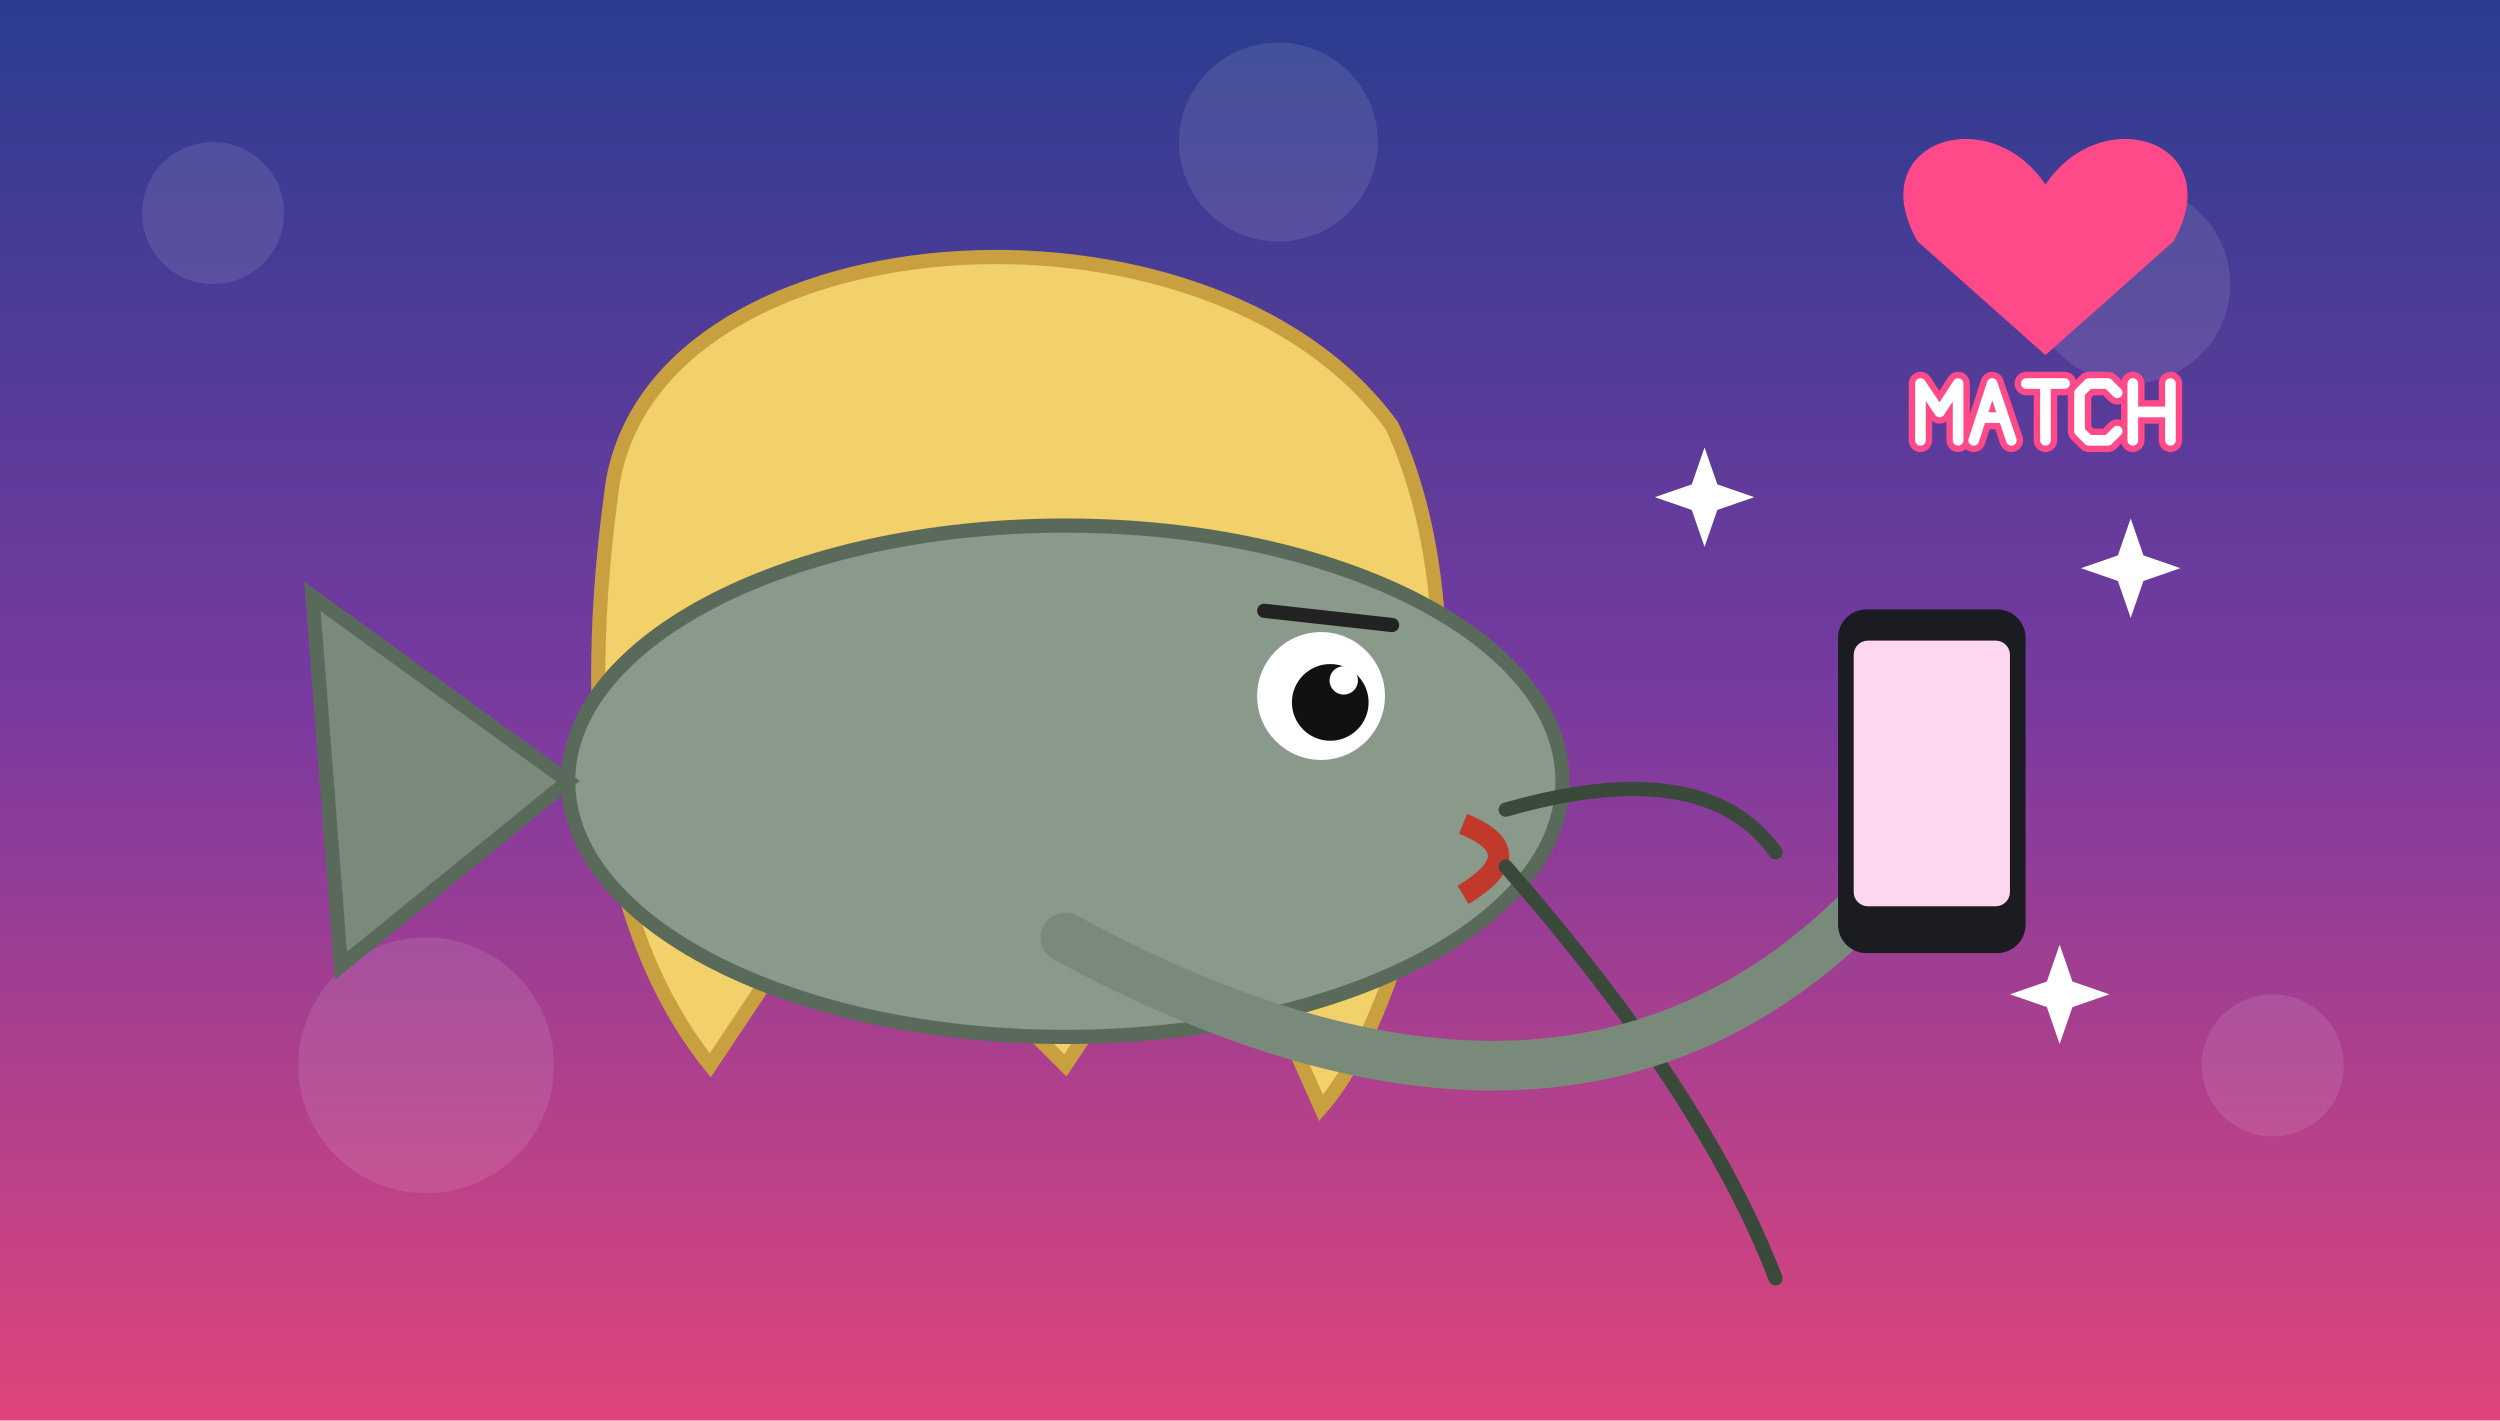
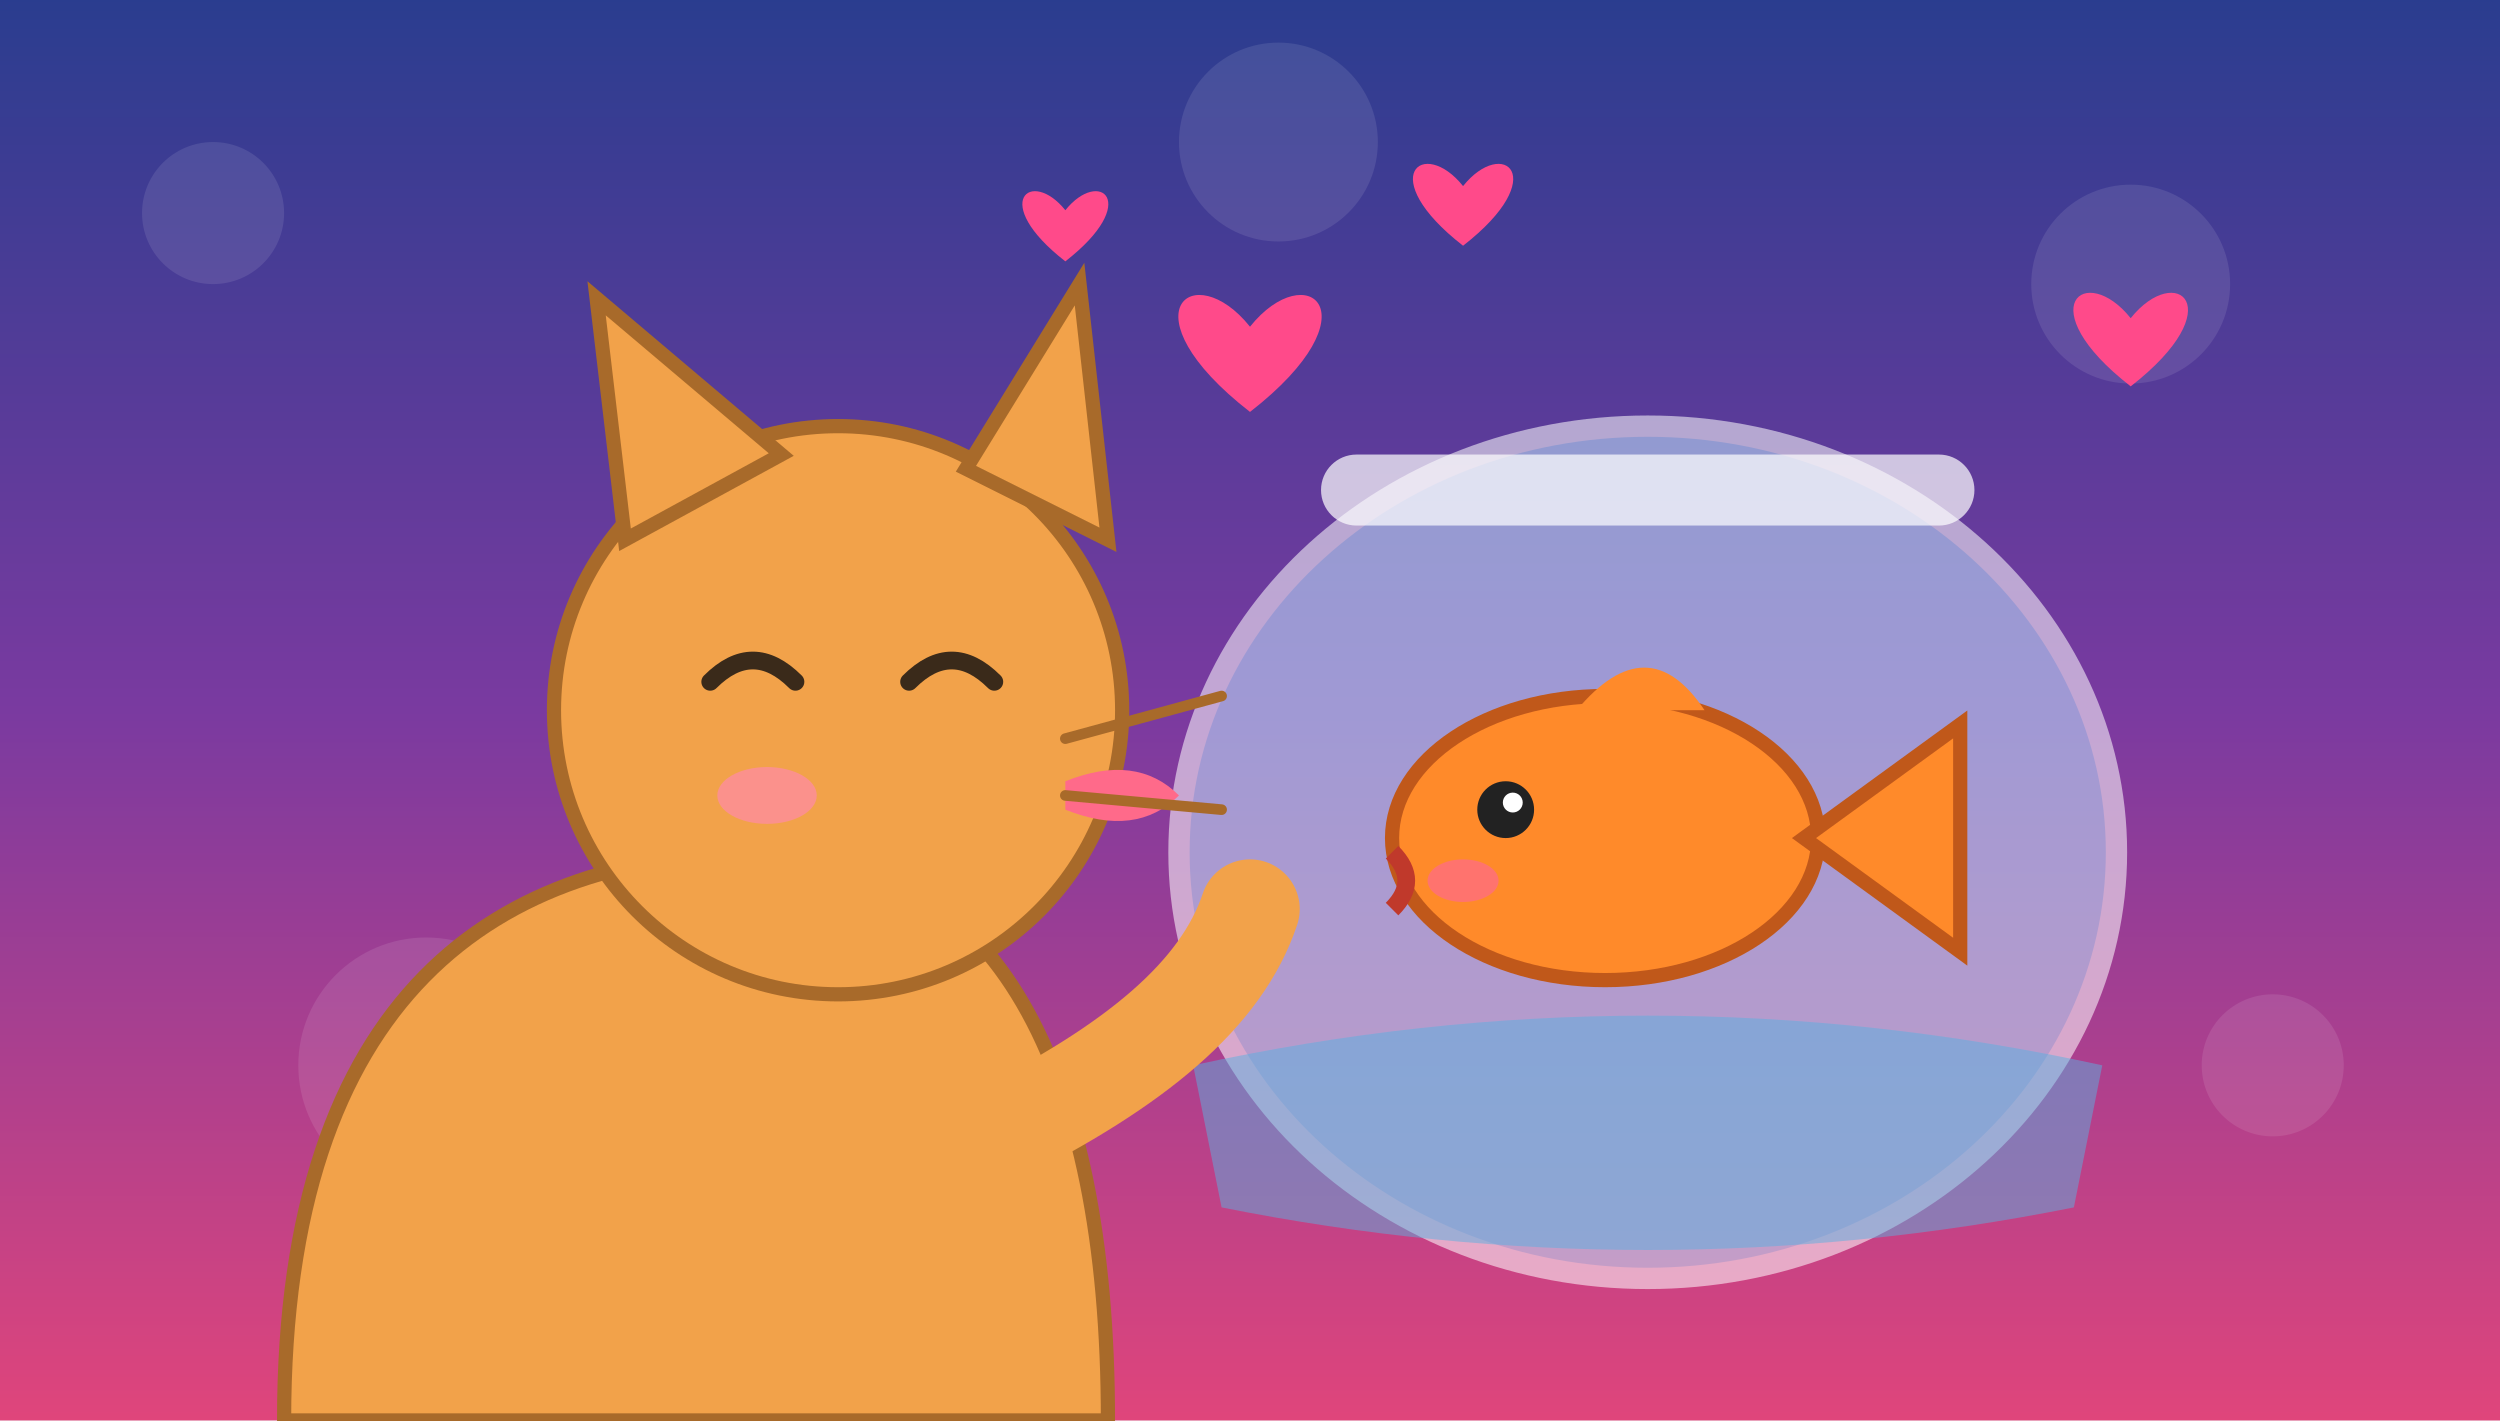
<svg xmlns="http://www.w3.org/2000/svg" viewBox="0 0 352 200" width="352" height="200">
  <defs>
    <linearGradient id="bg" x1="0" y1="0" x2="0" y2="1">
      <stop offset="0.00" stop-color="#2a3d8f" stop-opacity="1" />
      <stop offset="0.50" stop-color="#7a3aa0" stop-opacity="1" />
      <stop offset="1.00" stop-color="#e0457b" stop-opacity="1" />
    </linearGradient>
  </defs>
  <rect x="0" y="0" width="352" height="200" fill="url(#bg)" />
  <circle cx="30.0" cy="30.0" r="10.0" fill="#ffffff" opacity="0.1" />
  <circle cx="300.0" cy="40.0" r="14.0" fill="#ffffff" opacity="0.1" />
  <circle cx="60.0" cy="150.0" r="18.0" fill="#ffffff" opacity="0.1" />
  <circle cx="320.0" cy="150.0" r="10.0" fill="#ffffff" opacity="0.1" />
  <circle cx="180.0" cy="20.0" r="14.0" fill="#ffffff" opacity="0.1" />
  <circle cx="120.0" cy="80.0" r="18.0" fill="#ffffff" opacity="0.1" />
-   <path d="M86 70 C 90 30 170 24 196 60 C 210 90 200 140 186 156 L170 120 L150 150 L120 120 L100 150 C 84 130 82 100 86 70 Z" fill="#f2d06a" stroke="#c8a040" stroke-width="2" />
-   <ellipse cx="150.0" cy="110.0" rx="70.0" ry="36.0" fill="#8a9a8a" stroke="#5a6a5a" stroke-width="2" />
-   <polygon points="80.0,110.0 44.0,84.0 48.0,136.0" fill="#7a8a7a" stroke="#5a6a5a" stroke-width="2" />
-   <path d="M110 62 C 130 44 170 46 190 70 C 170 60 140 60 120 72 Z" fill="#f2d06a" />
-   <circle cx="186.0" cy="98.0" r="9.0" fill="#fff" />
-   <circle cx="187.3" cy="98.9" r="5.4" fill="#111" />
-   <circle cx="189.2" cy="95.8" r="2.0" fill="#fff" />
-   <path d="M178 86 L196 88" fill="none" stroke="#222" stroke-width="2" stroke-linecap="round" stroke-linejoin="round" />
-   <path d="M206 116 Q 216 120 206 126" fill="none" stroke="#c0392b" stroke-width="3" />
-   <path d="M212 114 Q 240 106 250 120" fill="none" stroke="#3a4a3a" stroke-width="2" stroke-linecap="round" stroke-linejoin="round" />
-   <path d="M212 122 Q 240 154 250 180" fill="none" stroke="#3a4a3a" stroke-width="2" stroke-linecap="round" stroke-linejoin="round" />
-   <path d="M150 132 Q 220 170 262 128" fill="none" stroke="#7a8a7a" stroke-width="7" stroke-linecap="round" stroke-linejoin="round" />
-   <rect x="258.8" y="85.8" width="26.4" height="48.4" fill="#1b1b22" rx="4" />
-   <rect x="261.0" y="90.2" width="22.0" height="37.4" fill="#ffd6f0" rx="2" />
-   <polygon points="240.0,63.0 241.8,68.2 247.0,70.0 241.8,71.8 240.0,77.0 238.2,71.8 233.0,70.0 238.2,68.2" fill="#ffffff" />
-   <polygon points="300.0,73.0 301.8,78.2 307.0,80.0 301.8,81.8 300.0,87.0 298.2,81.8 293.0,80.0 298.2,78.2" fill="#ffffff" />
-   <polygon points="290.0,133.0 291.8,138.2 297.0,140.0 291.8,141.8 290.0,147.0 288.2,141.8 283.0,140.0 288.2,138.2" fill="#ffffff" />
-   <path d="M288 26 C 280 14 262 20 270 34 L288 50 L306 34 C 314 20 296 14 288 26 Z" fill="#ff4a8a" />
-   <path d="M270.4 62.0 L270.4 54.0 L273.1 58.0 L275.7 54.0 L275.7 62.0 M277.9 62.0 L280.5 54.0 L283.2 62.0 M279.2 58.8 L281.9 58.8 M285.3 54.0 L290.7 54.0 M288.0 54.0 L288.0 62.0 M298.1 55.3 L296.8 54.0 L294.1 54.0 L292.8 55.3 L292.8 60.7 L294.1 62.0 L296.8 62.0 L298.1 60.7 M300.3 54.0 L300.3 62.0 M305.6 54.0 L305.6 62.0 M300.3 58.0 L305.6 58.0 " fill="none" stroke="#ff4a8a" stroke-width="3.3" stroke-linecap="round" stroke-linejoin="round" />
-   <path d="M270.4 62.0 L270.4 54.0 L273.1 58.0 L275.7 54.0 L275.7 62.0 M277.9 62.0 L280.5 54.0 L283.2 62.0 M279.2 58.8 L281.9 58.8 M285.3 54.0 L290.7 54.0 M288.0 54.0 L288.0 62.0 M298.1 55.3 L296.8 54.0 L294.1 54.0 L292.8 55.3 L292.8 60.7 L294.1 62.0 L296.8 62.0 L298.1 60.7 M300.3 54.0 L300.3 62.0 M305.6 54.0 L305.6 62.0 M300.3 58.0 L305.6 58.0 " fill="none" stroke="#ffffff" stroke-width="1.5" stroke-linecap="round" stroke-linejoin="round" />
+   <ellipse cx="232.0" cy="120.0" rx="66.0" ry="60.0" fill="#bfe8ff" opacity="0.55" stroke="#ffffff" stroke-width="3" />
+   <rect x="186" y="64" width="92" height="10" fill="#ffffff" rx="5" opacity="0.7" />
+   <path d="M168 150 Q 232 136 296 150 L292 170 Q 232 182 172 170 Z" fill="#5ab0e0" opacity="0.5" />
+   <ellipse cx="226.0" cy="118.0" rx="30.0" ry="20.0" fill="#ff8a2a" stroke="#c0581a" stroke-width="2" />
+   <polygon points="254.0,118.0 276.0,102.0 276.0,134.0" fill="#ff8a2a" stroke="#c0581a" stroke-width="2" />
+   <path d="M222 100 Q 232 88 240 100 Z" fill="#ff8a2a" />
+   <circle cx="212.0" cy="114.0" r="4.0" fill="#222" />
+   <circle cx="213.0" cy="113.0" r="1.4" fill="#ffffff" />
+   <path d="M196 120 Q 200 124 196 128" fill="none" stroke="#c0392b" stroke-width="2.5" />
+   <ellipse cx="206.0" cy="124.0" rx="5.0" ry="3.0" fill="#ff6a8a" opacity="0.7" />
+   <path d="M40 200 C 40 140 70 120 108 120 C 140 120 156 150 156 200 Z" fill="#f2a24a" stroke="#a86a2a" stroke-width="2" />
+   <circle cx="118.0" cy="100.0" r="40.0" fill="#f2a24a" stroke="#a86a2a" stroke-width="2" />
+   <polygon points="88.0,76.0 84.0,42.0 110.0,64.0" fill="#f2a24a" stroke="#a86a2a" stroke-width="2" />
+   <polygon points="136.0,66.0 152.0,40.0 156.0,76.0" fill="#f2a24a" stroke="#a86a2a" stroke-width="2" />
+   <path d="M100 96 q 6 -6 12 0 M128 96 q 6 -6 12 0" fill="none" stroke="#3a2a1a" stroke-width="2.5" stroke-linecap="round" stroke-linejoin="round" />
+   <path d="M150 110 Q 160 106 166 112 Q 160 118 150 114 Z" fill="#ff6a8a" />
+   <ellipse cx="108.0" cy="112.0" rx="7.0" ry="4.0" fill="#ff8aa8" opacity="0.7" />
+   <path d="M150 104 l 22 -6 M150 112 l 22 2" fill="none" stroke="#a86a2a" stroke-width="1.5" stroke-linecap="round" stroke-linejoin="round" />
+   <path d="M140 160 C 160 150 172 140 176 128" fill="none" stroke="#f2a24a" stroke-width="14" stroke-linecap="round" />
+   <path d="M176 46.0 C 168.0 36.0 158.0 44.0 176 58.0 C 194.0 44.0 184.0 36.0 176 46.0 Z" fill="#ff4a8a" />
+   <path d="M206 26.2 C 200.4 19.2 193.4 24.8 206 34.6 C 218.6 24.8 211.6 19.2 206 26.2 Z" fill="#ff4a8a" />
+   <path d="M150 29.6 C 145.2 23.6 139.2 28.4 150 36.8 C 160.8 28.4 154.8 23.6 150 29.6 Z" fill="#ff4a8a" />
+   <path d="M300 44.8 C 293.6 36.8 285.6 43.2 300 54.4 C 314.4 43.2 306.4 36.8 300 44.8 Z" fill="#ff4a8a" />
</svg>
